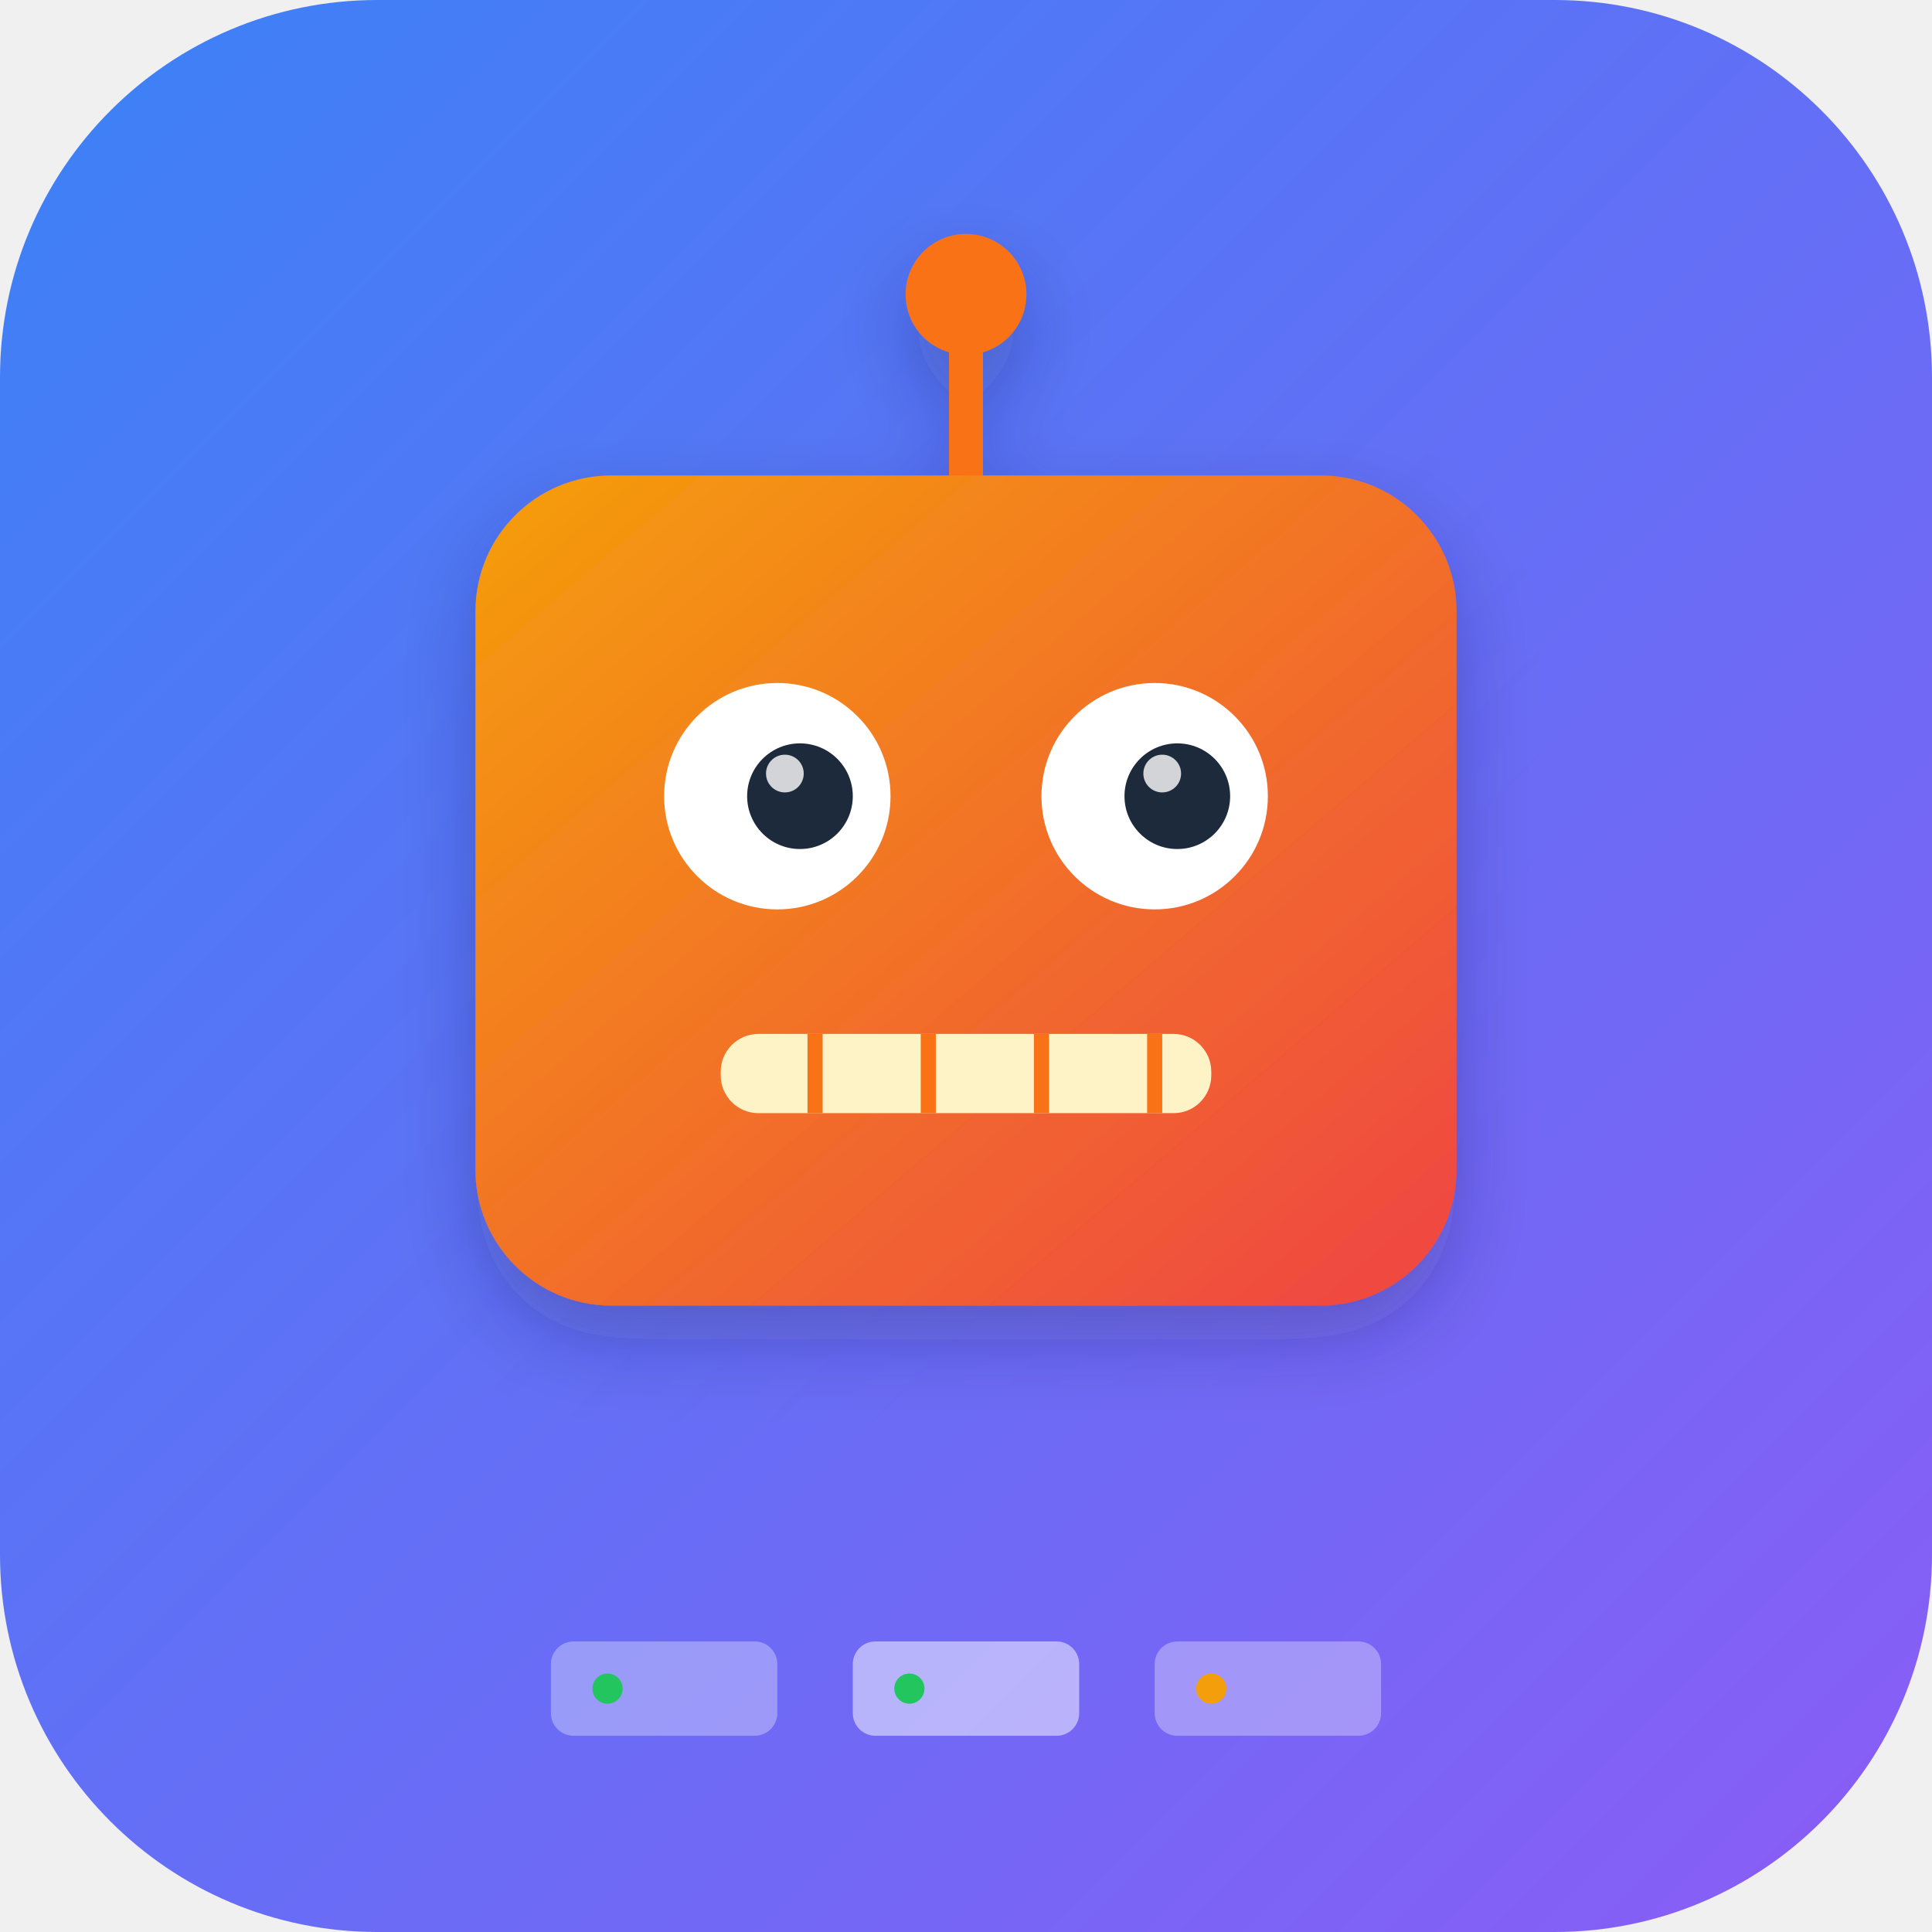
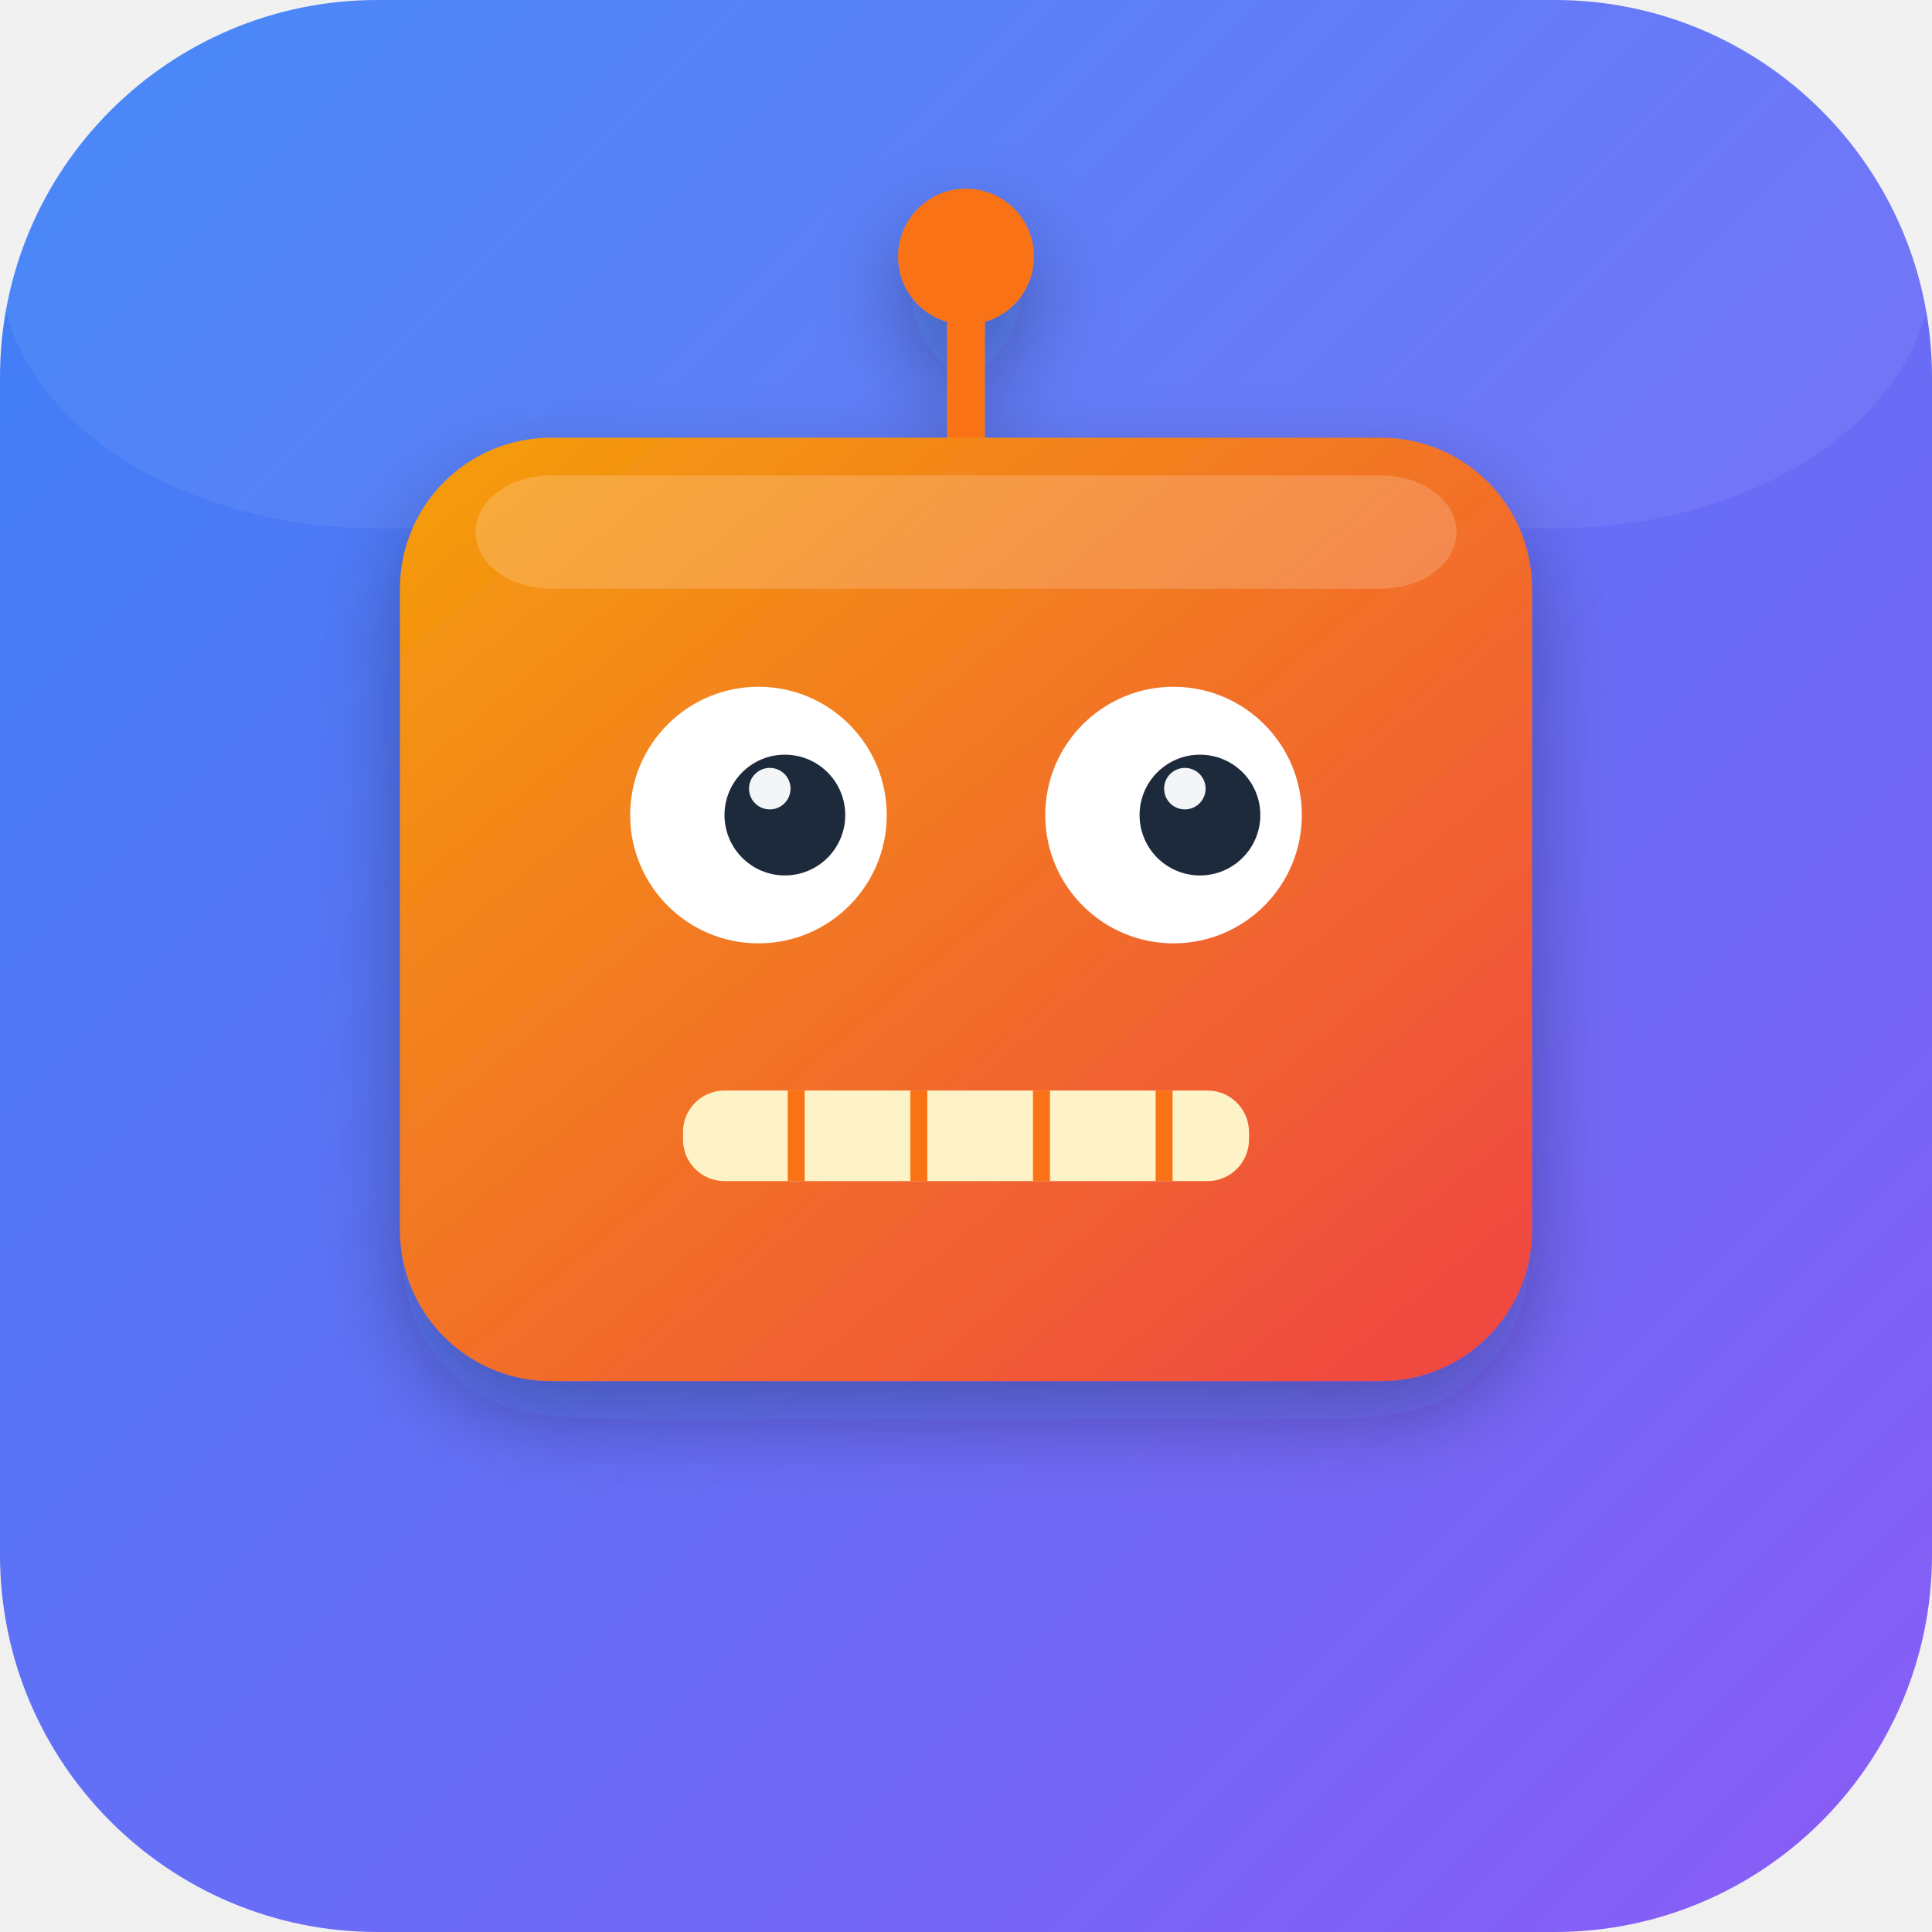
<svg xmlns="http://www.w3.org/2000/svg" viewBox="0 0 1024 1024" width="1024" height="1024">
  <defs>
    <linearGradient id="bg" x1="0%" y1="0%" x2="100%" y2="100%">
      <stop offset="0%" stop-color="#3B82F6" />
      <stop offset="100%" stop-color="#8B5CF6" />
    </linearGradient>
    <linearGradient id="robot" x1="0%" y1="0%" x2="100%" y2="100%">
      <stop offset="0%" stop-color="#F59E0B" />
      <stop offset="100%" stop-color="#EF4444" />
    </linearGradient>
-     <filter id="shadow" x="-20%" y="-20%" width="140%" height="140%">
-       <feGaussianBlur in="SourceAlpha" stdDeviation="20" />
-       <feOffset dx="0" dy="18" result="offsetblur" />
-       <feFlood flood-color="#1E293B" flood-opacity="0.25" />
+     <filter id="shadow" x="-25%" y="-25%" width="150%" height="150%">
+       <feGaussianBlur in="SourceAlpha" stdDeviation="22" />
+       <feOffset dx="0" dy="20" result="offsetblur" />
+       <feFlood flood-color="#0F172A" flood-opacity="0.3" />
      <feComposite in2="offsetblur" operator="in" />
      <feMerge>
        <feMergeNode />
        <feMergeNode in="SourceGraphic" />
      </feMerge>
    </filter>
  </defs>
  <rect x="0" y="0" width="1024" height="1024" rx="200" fill="url(#bg)" />
-   <g transform="translate(512, 512)" filter="url(#shadow)">
-     <line x1="0" y1="-260" x2="0" y2="-340" stroke="#F97316" stroke-width="18" stroke-linecap="round" />
-     <circle cx="0" cy="-356" r="32" fill="#F97316" />
-     <rect x="-260" y="-260" width="520" height="440" rx="72" fill="url(#robot)" />
-     <circle cx="-100" cy="-90" r="60" fill="white" />
-     <circle cx="100" cy="-90" r="60" fill="white" />
-     <circle cx="-88" cy="-90" r="28" fill="#1E293B" />
-     <circle cx="112" cy="-90" r="28" fill="#1E293B" />
-     <circle cx="-96" cy="-102" r="10" fill="white" opacity="0.8" />
-     <circle cx="104" cy="-102" r="10" fill="white" opacity="0.8" />
-     <rect x="-130" y="36" width="260" height="42" rx="20" fill="#FEF3C7" />
-     <line x1="-80" y1="36" x2="-80" y2="78" stroke="#F97316" stroke-width="8" />
-     <line x1="-20" y1="36" x2="-20" y2="78" stroke="#F97316" stroke-width="8" />
-     <line x1="40" y1="36" x2="40" y2="78" stroke="#F97316" stroke-width="8" />
-     <line x1="100" y1="36" x2="100" y2="78" stroke="#F97316" stroke-width="8" />
-   </g>
-   <g transform="translate(512, 870)">
-     <rect x="-220" y="0" width="120" height="50" rx="12" fill="white" opacity="0.32" />
-     <rect x="-60" y="0" width="120" height="50" rx="12" fill="white" opacity="0.5" />
-     <rect x="100" y="0" width="120" height="50" rx="12" fill="white" opacity="0.32" />
-     <circle cx="-190" cy="25" r="8" fill="#22C55E" />
-     <circle cx="-30" cy="25" r="8" fill="#22C55E" />
-     <circle cx="130" cy="25" r="8" fill="#F59E0B" />
+   <rect x="0" y="0" width="1024" height="280" rx="200" fill="white" opacity="0.06" />
+   <g transform="translate(512, 532)" filter="url(#shadow)">
+     <line x1="0" y1="-300" x2="0" y2="-380" stroke="#F97316" stroke-width="20" stroke-linecap="round" />
+     <circle cx="0" cy="-396" r="36" fill="#F97316" />
+     <rect x="-300" y="-300" width="600" height="500" rx="80" fill="url(#robot)" />
+     <rect x="-260" y="-280" width="520" height="60" rx="40" fill="white" opacity="0.18" />
+     <circle cx="-110" cy="-100" r="68" fill="white" />
+     <circle cx="110" cy="-100" r="68" fill="white" />
+     <circle cx="-96" cy="-100" r="32" fill="#1E293B" />
+     <circle cx="124" cy="-100" r="32" fill="#1E293B" />
+     <circle cx="-104" cy="-114" r="11" fill="white" opacity="0.95" />
+     <circle cx="116" cy="-114" r="11" fill="white" opacity="0.95" />
+     <rect x="-150" y="46" width="300" height="48" rx="22" fill="#FEF3C7" />
+     <line x1="-90" y1="46" x2="-90" y2="94" stroke="#F97316" stroke-width="9" />
+     <line x1="-25" y1="46" x2="-25" y2="94" stroke="#F97316" stroke-width="9" />
+     <line x1="40" y1="46" x2="40" y2="94" stroke="#F97316" stroke-width="9" />
+     <line x1="105" y1="46" x2="105" y2="94" stroke="#F97316" stroke-width="9" />
  </g>
</svg>
